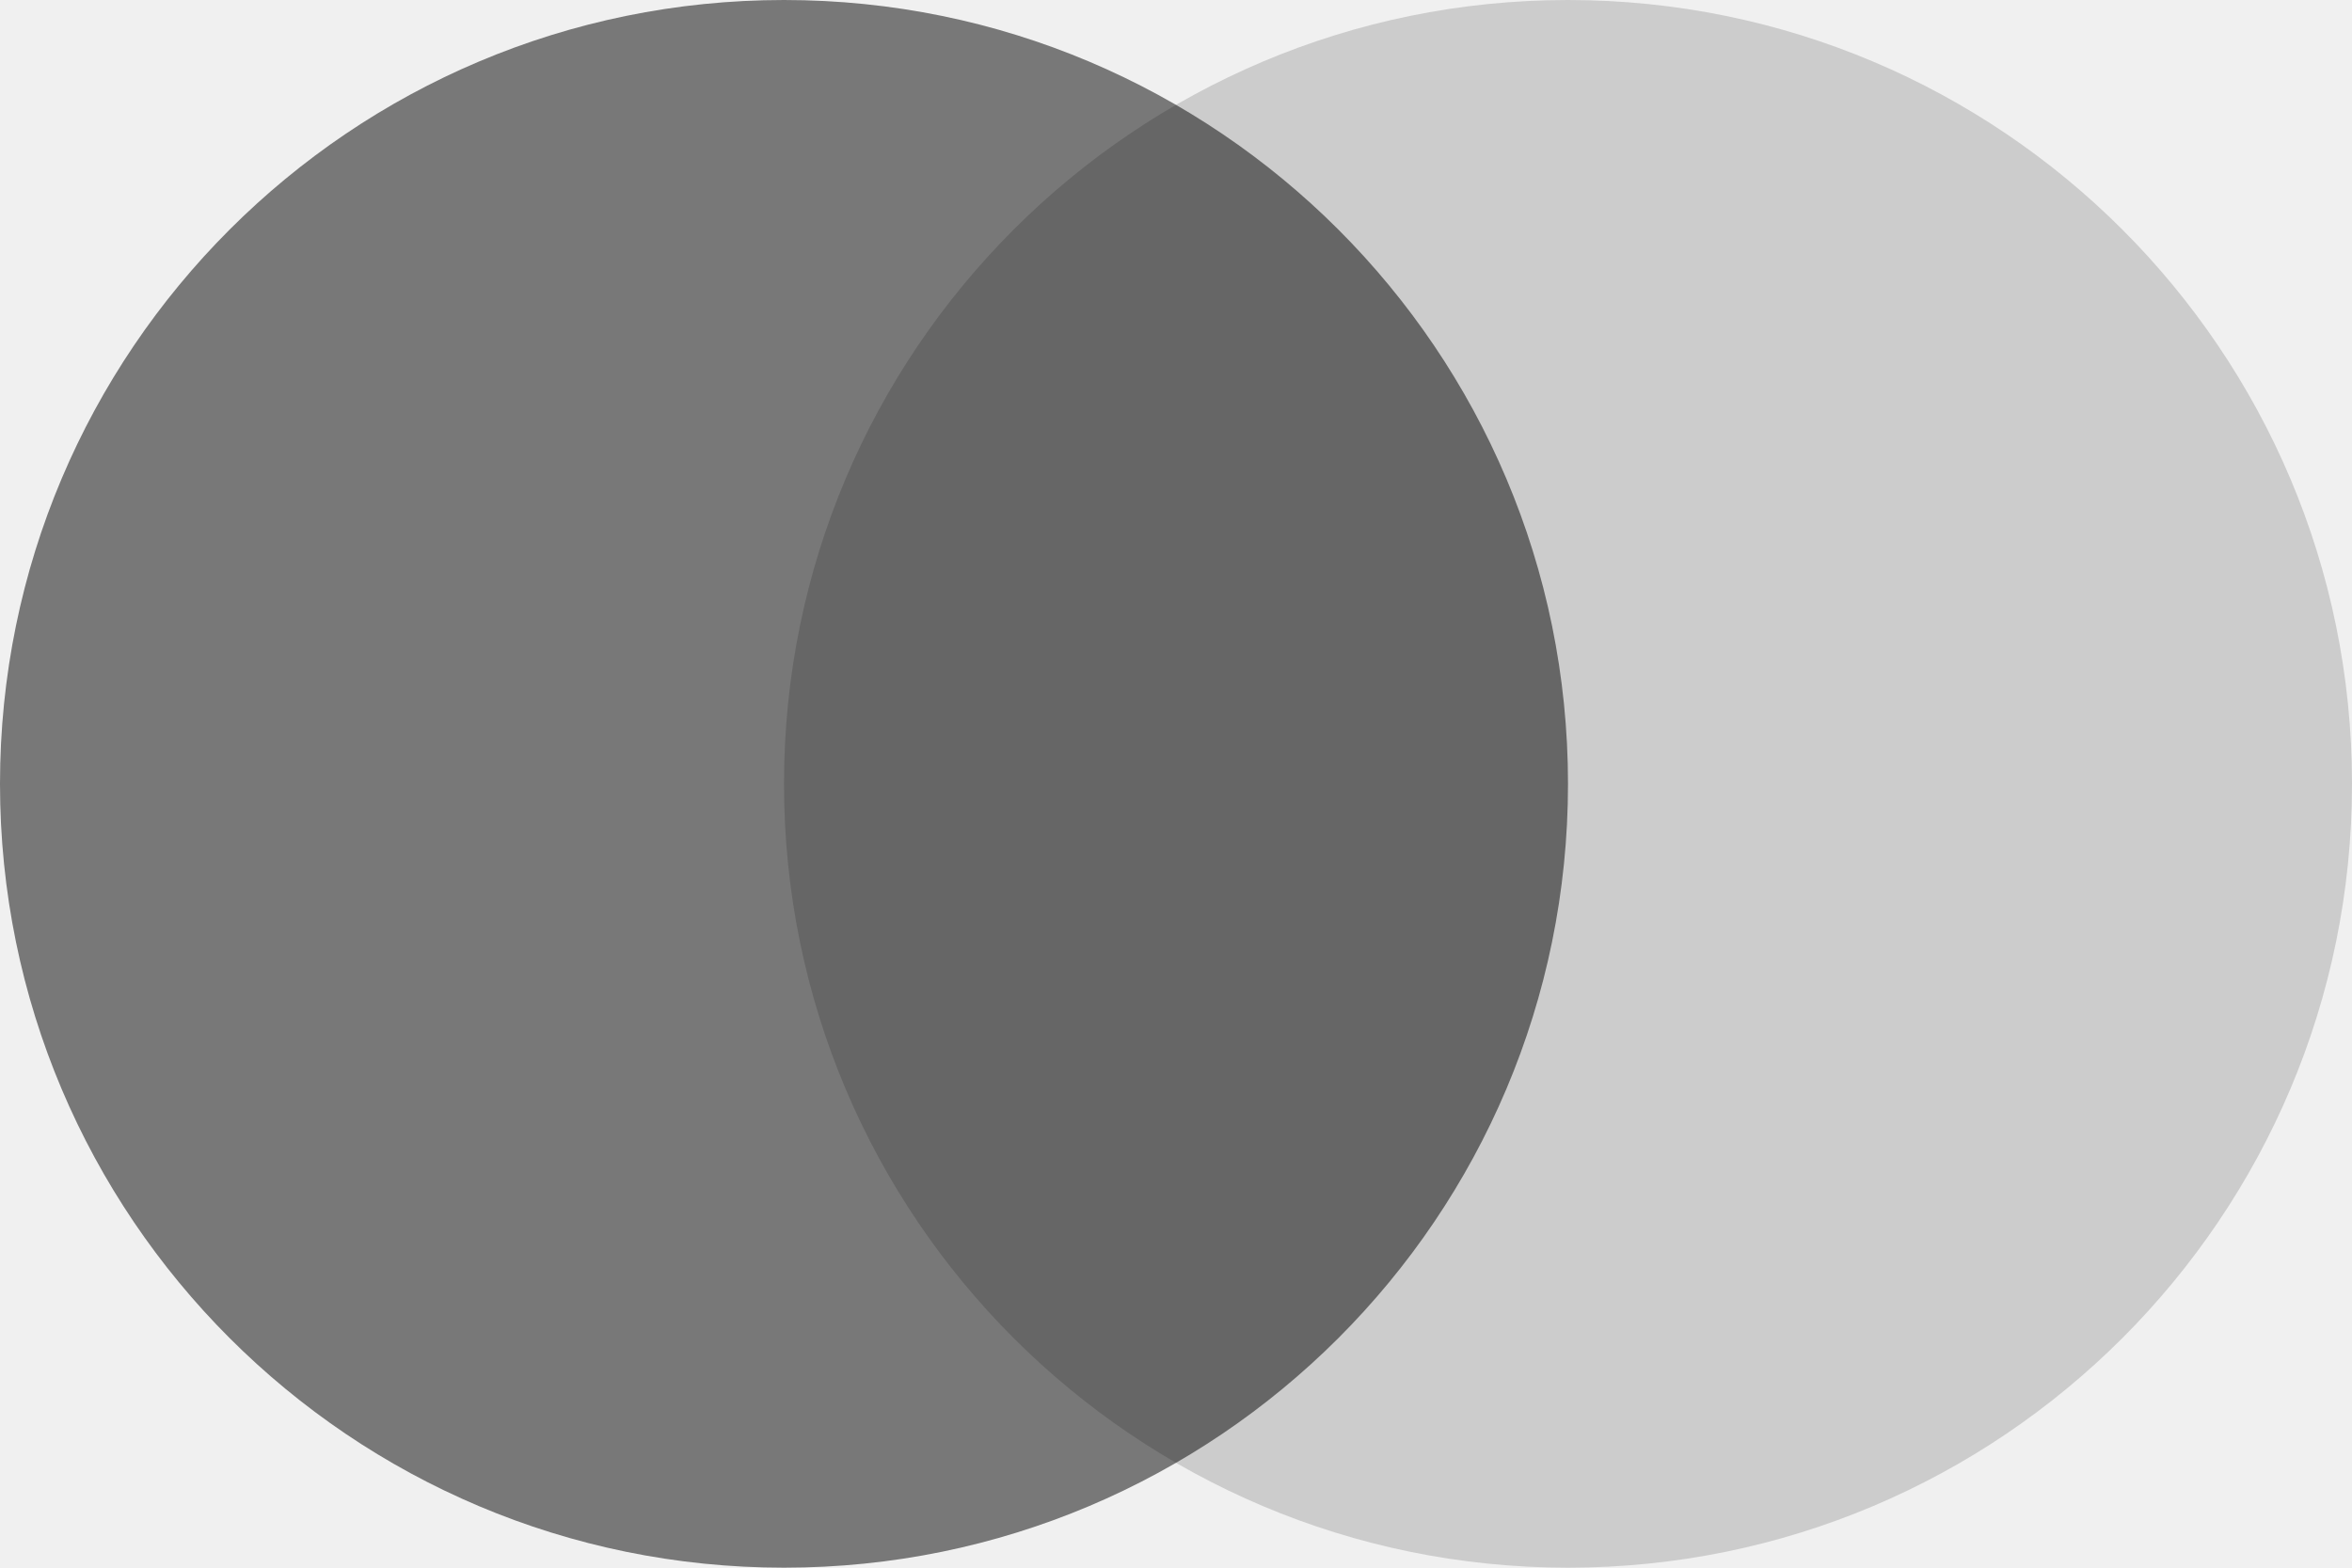
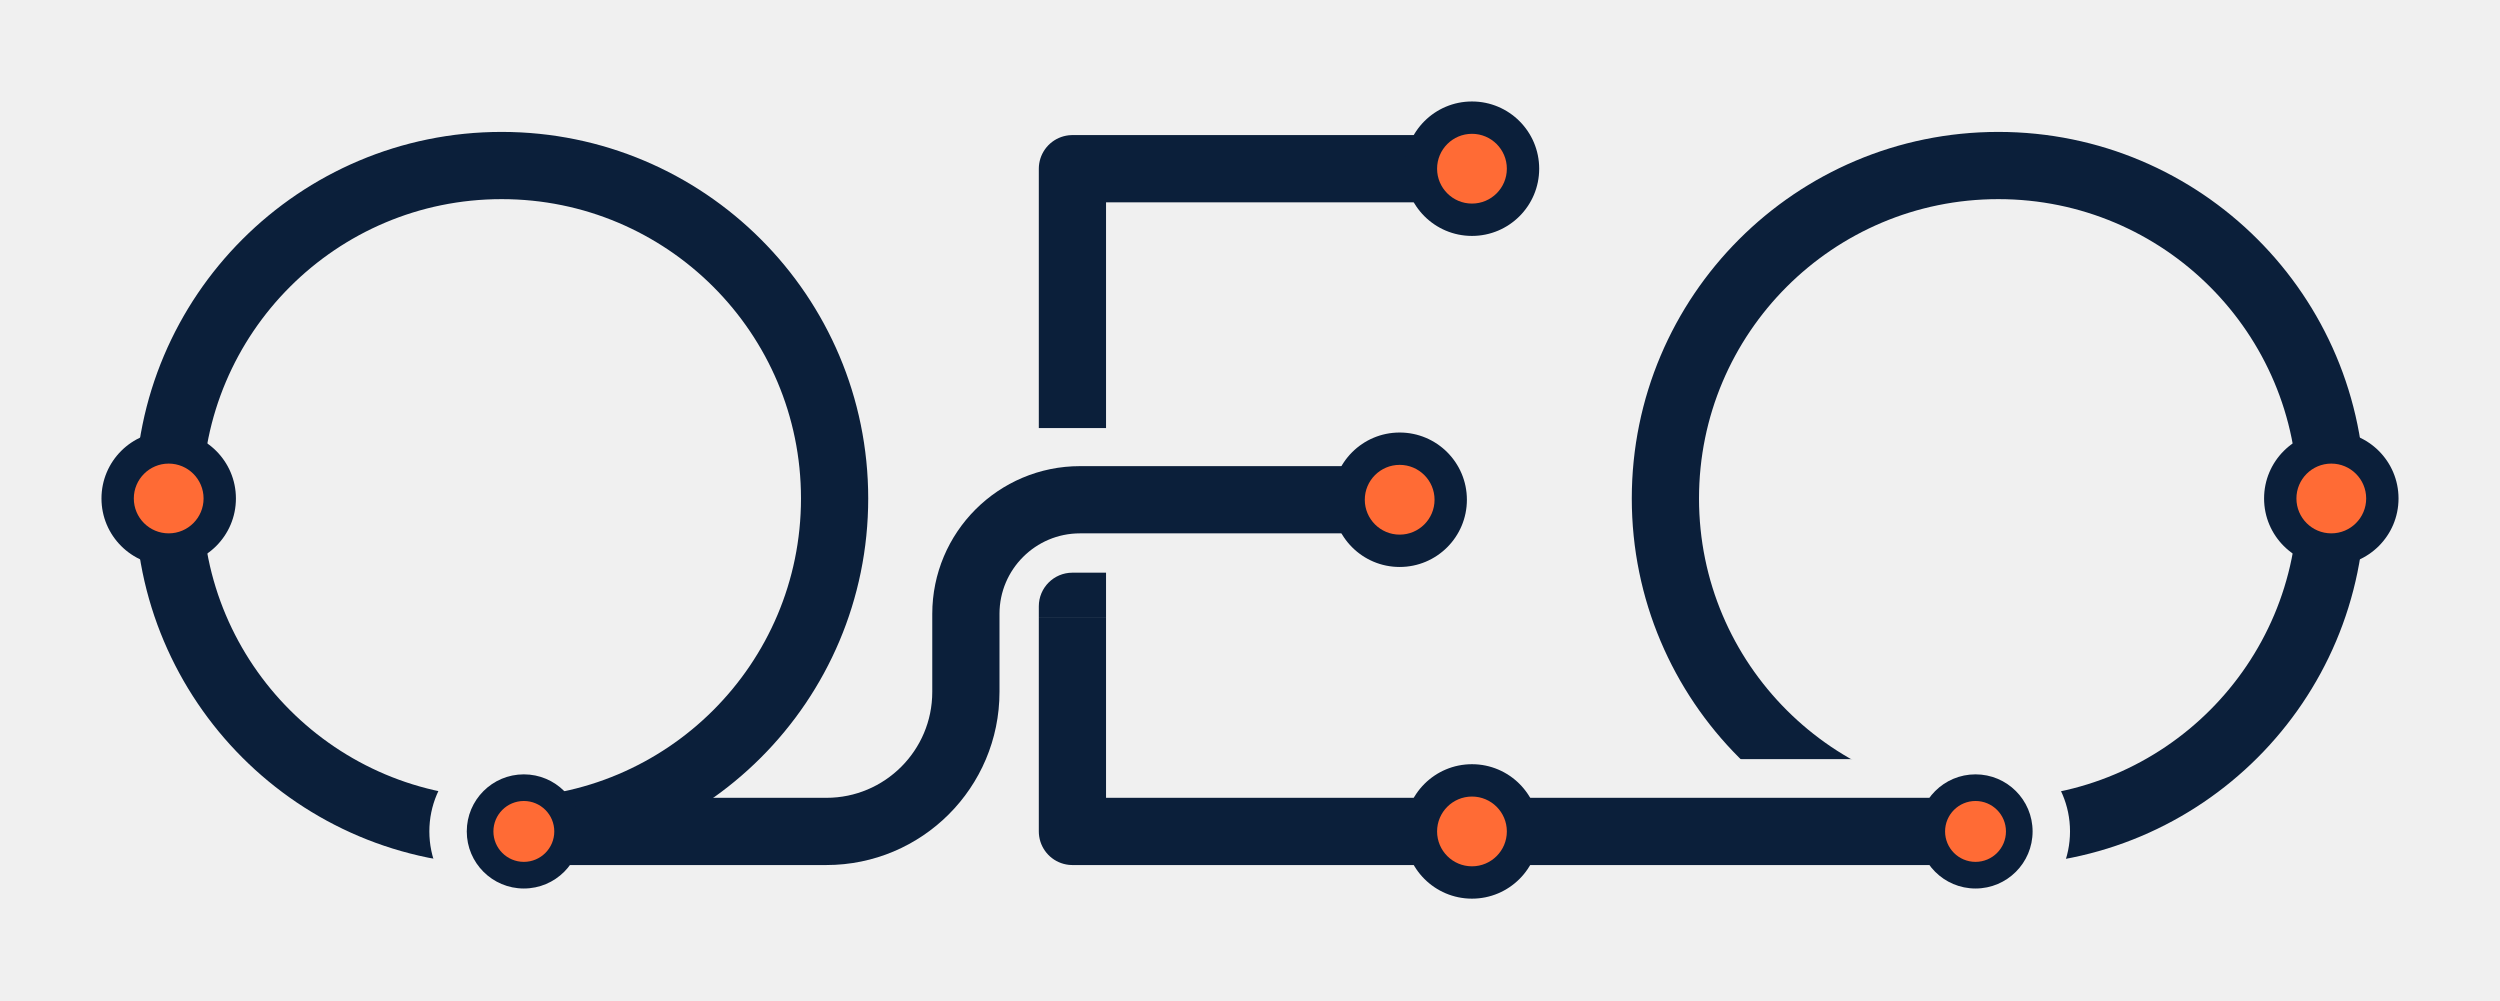
- <svg xmlns="http://www.w3.org/2000/svg" width="150" height="100" viewBox="0 0 150 100" fill="none">
-   <circle cx="50" cy="50" r="50" fill="black" fill-opacity="0.5" />
-   <circle cx="100" cy="50" r="50" fill="black" fill-opacity="0.15" />
+ <svg xmlns="http://www.w3.org/2000/svg" viewBox="0 0 1971 788.5" role="img" aria-label="OpenEduOps">
+   <defs>
+     <mask id="oeo-l" maskUnits="userSpaceOnUse" x="0" y="0" width="2048" height="2048">
+       <rect width="2048" height="2048" fill="#fff" />
+       <path d="M451.5 1094.5A74.5 74.5 0 0 0 451.5 1243.5Z" fill="#000" />
+     </mask>
+     <mask id="oeo-r" maskUnits="userSpaceOnUse" x="0" y="0" width="2048" height="2048">
+       <rect width="2048" height="2048" fill="#fff" />
+       <rect x="1300" y="1112" width="314" height="150" fill="#000" />
+       <path d="M1596 1094.5A74.5 74.5 0 0 1 1596 1243.5Z" fill="#000" />
+     </mask>
+   </defs>
+   <g transform="translate(-38.5 -513.5)">
+     <g fill="none" stroke="#0B1F3A" stroke-width="53">
+       <circle cx="434" cy="906.5" r="262.5" mask="url(#oeo-l)" />
+       <circle cx="1614" cy="906.5" r="262.5" mask="url(#oeo-r)" />
+       <path d="M884 851V646.5H1199" stroke-linejoin="round" />
+       <path d="M1142 907.5H890A90 90 0 0 0 800 997.5V1059A110 110 0 0 1 690 1169H451.5" />
+       <path d="M884 1000V1169H1596" stroke-linejoin="round" />
+     </g>
+     <path fill="#0B1F3A" d="M857.5 991.5A26.5 26.5 0 0 1 884 965H910.5V1000H857.5Z" />
+     <g fill="#0B1F3A">
+       <circle cx="1199" cy="646.5" r="53" />
+       <circle cx="171.5" cy="906.5" r="53" />
+       <circle cx="1142" cy="907.5" r="53" />
+       <circle cx="1876.5" cy="906.5" r="53" />
+       <circle cx="1199" cy="1169" r="53" />
+       <circle cx="451.5" cy="1169" r="45" />
+       <circle cx="1596" cy="1169" r="45" />
+     </g>
+     <g fill="#FF6B35">
+       <circle cx="1199" cy="646.5" r="27.5" />
+       <circle cx="171.5" cy="906.5" r="27.5" />
+       <circle cx="1142" cy="907.5" r="27.5" />
+       <circle cx="1876.5" cy="906.5" r="27.5" />
+       <circle cx="1199" cy="1169" r="27.5" />
+       <circle cx="451.5" cy="1169" r="24" />
+       <circle cx="1596" cy="1169" r="24" />
+     </g>
+   </g>
</svg>
